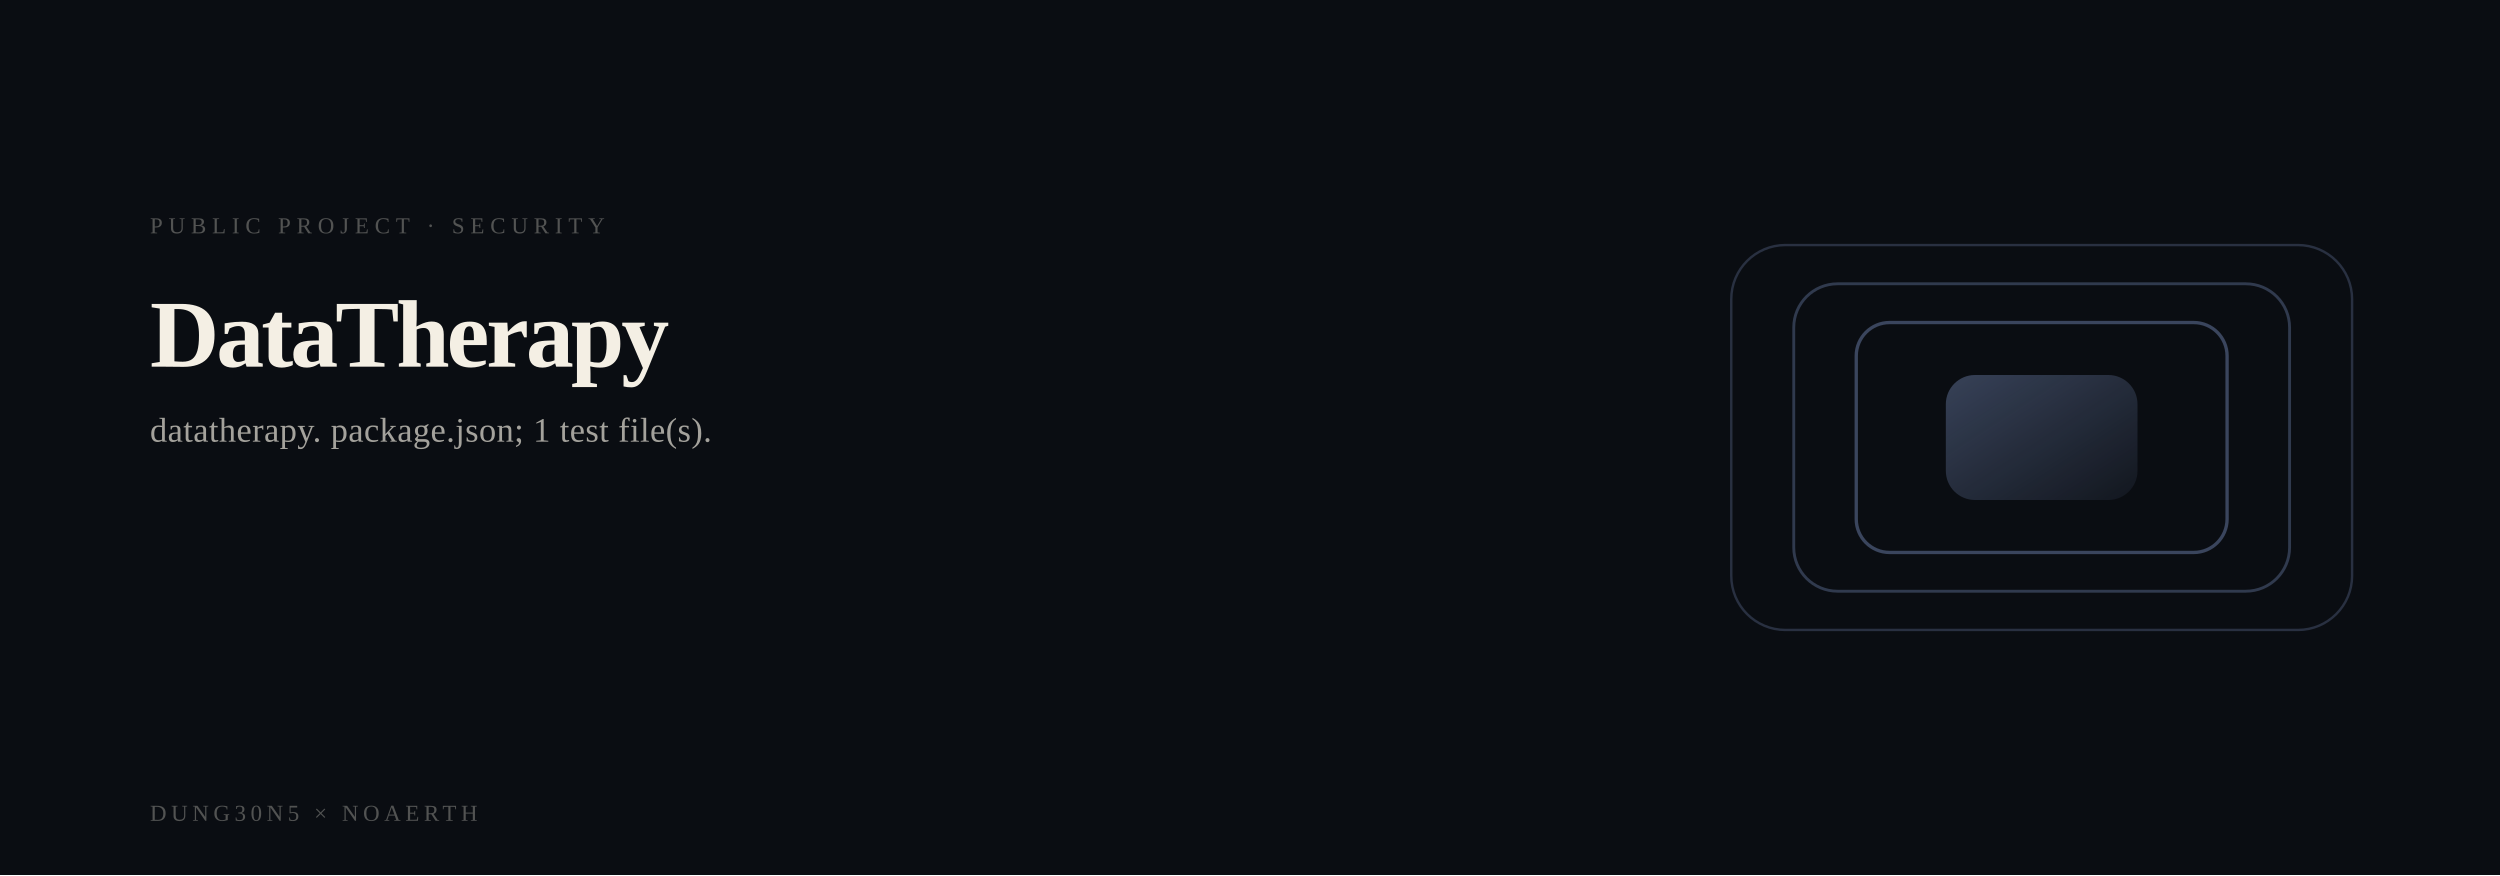
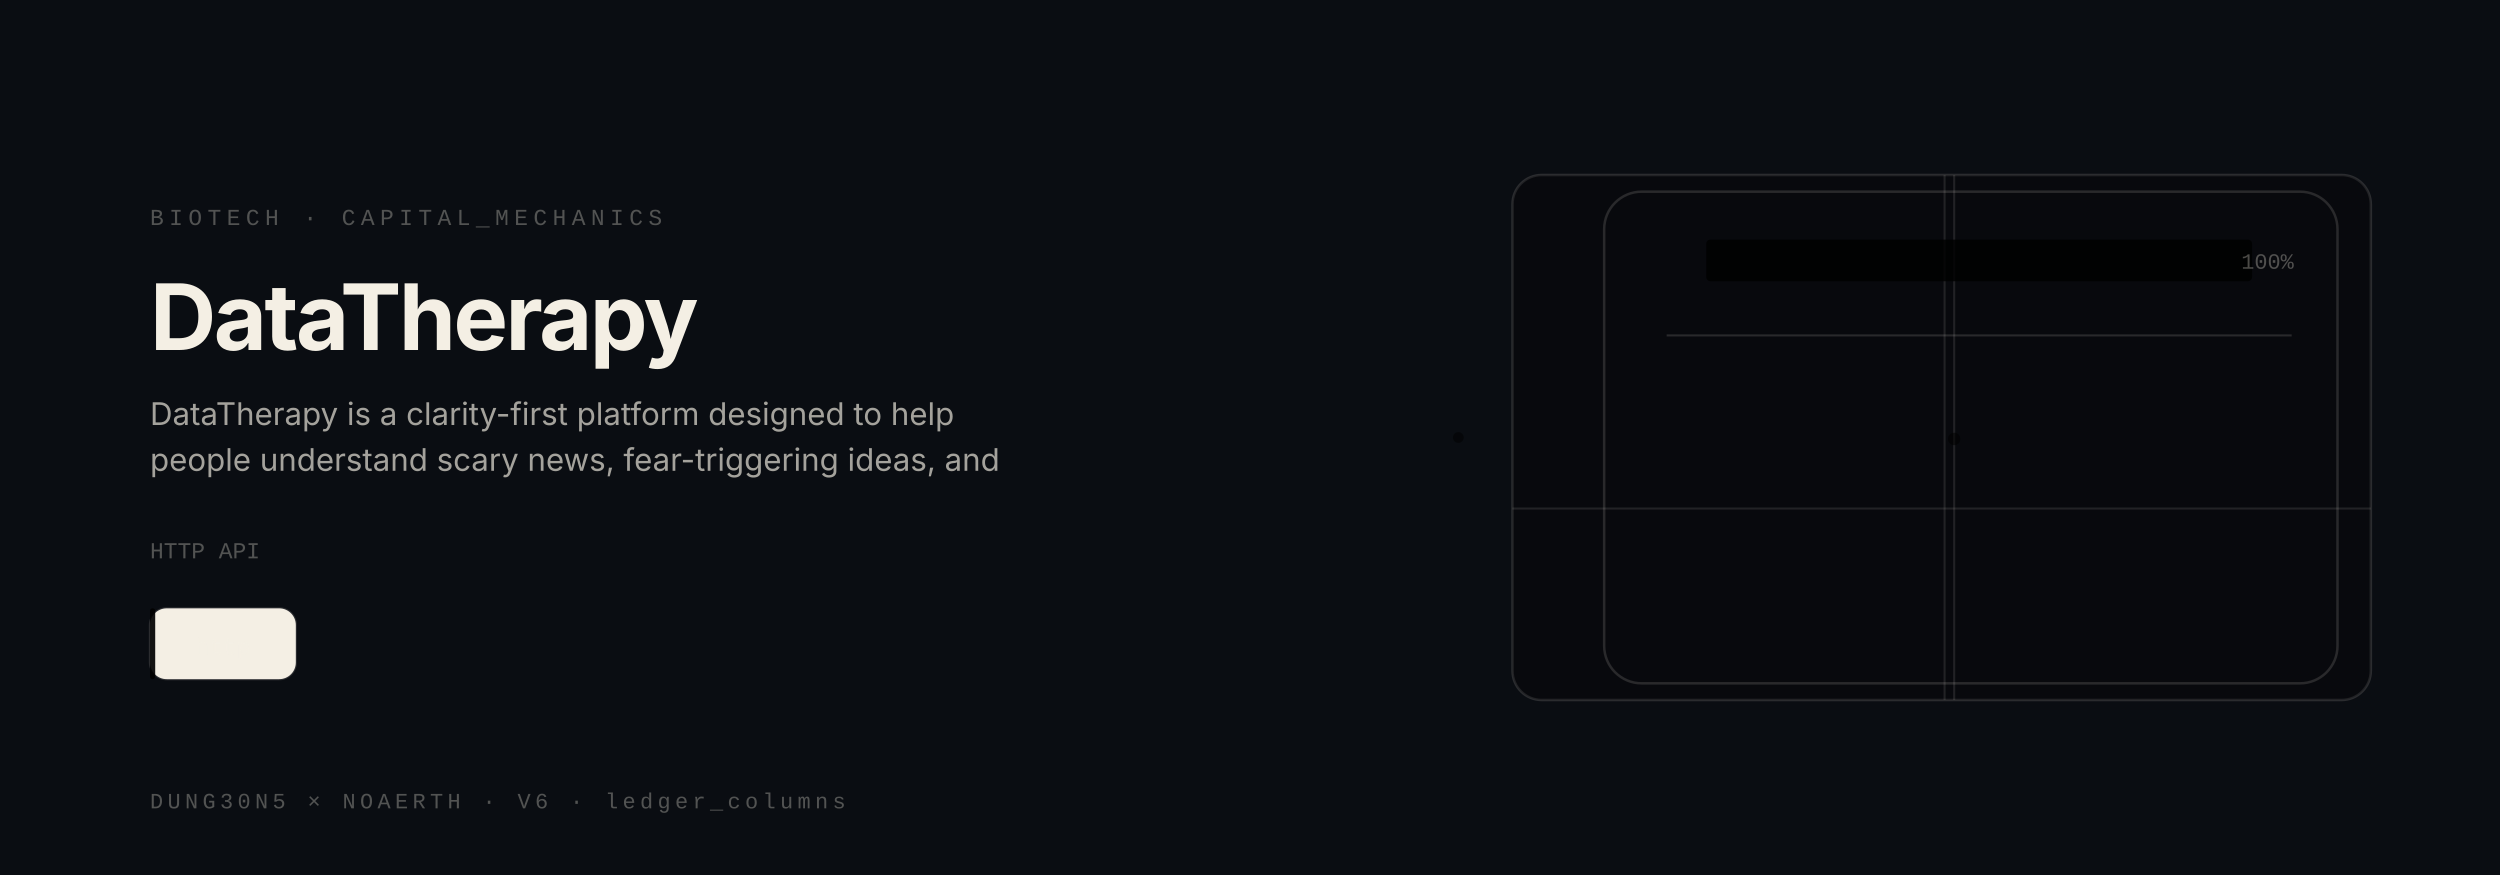
- <svg xmlns="http://www.w3.org/2000/svg" viewBox="0 0 1200 420" width="1200" height="420" role="img" aria-label="DataTherapy: gated channels passing through a sealed boundary. Motion depicts records cross a trust boundary, get validated, and are held or rejected.">
-   <defs>
-     <linearGradient id="hero-datatherapy-dark-a" x1="0" y1="0" x2="1" y2="1">
-       <stop offset="0" stop-color="#8fa8e0" stop-opacity="0.85" />
-       <stop offset="1" stop-color="#8fa8e0" stop-opacity="0.15" />
-     </linearGradient>
-   </defs>
+ <svg xmlns="http://www.w3.org/2000/svg" viewBox="0 0 1200 420" width="1200" height="420" role="img" aria-label="DataTherapy: value enters, allocates across positions, and settles">
  <rect width="1200" height="420" fill="#0a0d12" />
-   <rect x="891" y="154.82" width="178" height="110.36" rx="16" fill="none" stroke="#8fa8e0" stroke-width="1.60" opacity="0.36" />
-   <rect x="861" y="136.22" width="238" height="147.56" rx="21" fill="none" stroke="#8fa8e0" stroke-width="1.38" opacity="0.29" />
-   <rect x="831" y="117.62" width="298" height="184.76" rx="26" fill="none" stroke="#8fa8e0" stroke-width="1.16" opacity="0.23" />
-   <rect x="934" y="180" width="92" height="60" rx="14" fill="url(#hero-datatherapy-dark-a)" opacity="0.40" />
-   <text x="72" y="112" fill="#f4efe44f" font-size="11" letter-spacing="2.8">PUBLIC PROJECT · SECURITY</text>
-   <text x="72" y="176" fill="#f4efe4" font-size="46" font-weight="660" letter-spacing="-1.4">DataTherapy</text>
-   <text x="72" y="212" fill="#f4efe4a8" font-size="16.5" letter-spacing="0.2">datatherapy. package.json; 1 test file(s).</text>
-   <rect x="72" y="266" width="106" height="40" rx="9" fill="#f4efe4" fill-opacity="0.05" stroke="#f4efe424" stroke-width="1.1" opacity="0">
-     <animate attributeName="opacity" from="0" to="1" dur="0.5s" begin="0.50s" fill="freeze" />
-   </rect>
-   <rect x="72" y="266" width="2.5" height="40" rx="1.2" fill="#8fa8e0" opacity="0">
-     <animate attributeName="opacity" from="0" to="0.9" dur="0.5s" begin="0.50s" fill="freeze" />
-   </rect>
-   <text x="125" y="291" fill="#f4efe4" font-size="11.5" text-anchor="middle" font-family="ui-monospace,SFMono-Regular,Menlo,monospace" opacity="0">request<animate attributeName="opacity" from="0" to="1" dur="0.5s" begin="0.65s" fill="freeze" />
-   </text>
-   <rect x="194" y="266" width="106" height="40" rx="9" fill="#f4efe4" fill-opacity="0.05" stroke="#f4efe424" stroke-width="1.1" opacity="0">
-     <animate attributeName="opacity" from="0" to="1" dur="0.5s" begin="1.00s" fill="freeze" />
-   </rect>
-   <rect x="194" y="266" width="2.5" height="40" rx="1.2" fill="#8fa8e0" opacity="0">
-     <animate attributeName="opacity" from="0" to="0.9" dur="0.5s" begin="1.00s" fill="freeze" />
-   </rect>
-   <text x="247" y="291" fill="#f4efe4" font-size="11.5" text-anchor="middle" font-family="ui-monospace,SFMono-Regular,Menlo,monospace" opacity="0">authenticate<animate attributeName="opacity" from="0" to="1" dur="0.5s" begin="1.15s" fill="freeze" />
-   </text>
-   <rect x="316" y="266" width="106" height="40" rx="9" fill="#f4efe4" fill-opacity="0.05" stroke="#f4efe424" stroke-width="1.1" opacity="0">
-     <animate attributeName="opacity" from="0" to="1" dur="0.5s" begin="1.50s" fill="freeze" />
-   </rect>
-   <rect x="316" y="266" width="2.5" height="40" rx="1.2" fill="#8fa8e0" opacity="0">
-     <animate attributeName="opacity" from="0" to="0.9" dur="0.5s" begin="1.50s" fill="freeze" />
-   </rect>
-   <text x="369" y="291" fill="#f4efe4" font-size="11.5" text-anchor="middle" font-family="ui-monospace,SFMono-Regular,Menlo,monospace" opacity="0">authorise<animate attributeName="opacity" from="0" to="1" dur="0.5s" begin="1.65s" fill="freeze" />
-   </text>
-   <rect x="438" y="266" width="106" height="40" rx="9" fill="#f4efe4" fill-opacity="0.05" stroke="#f4efe424" stroke-width="1.1" opacity="0">
-     <animate attributeName="opacity" from="0" to="1" dur="0.5s" begin="2.00s" fill="freeze" />
-   </rect>
-   <rect x="438" y="266" width="2.5" height="40" rx="1.2" fill="#e7c27a" opacity="0">
-     <animate attributeName="opacity" from="0" to="0.9" dur="0.5s" begin="2.00s" fill="freeze" />
-   </rect>
-   <text x="491" y="291" fill="#f4efe4" font-size="11.5" text-anchor="middle" font-family="ui-monospace,SFMono-Regular,Menlo,monospace" opacity="0">record<animate attributeName="opacity" from="0" to="1" dur="0.5s" begin="2.15s" fill="freeze" />
-   </text>
-   <rect x="560" y="266" width="106" height="40" rx="9" fill="#f4efe4" fill-opacity="0.05" stroke="#f4efe424" stroke-width="1.1" opacity="0">
-     <animate attributeName="opacity" from="0" to="1" dur="0.5s" begin="2.50s" fill="freeze" />
-   </rect>
-   <rect x="560" y="266" width="2.5" height="40" rx="1.2" fill="#e0796b" opacity="0">
-     <animate attributeName="opacity" from="0" to="0.9" dur="0.5s" begin="2.50s" fill="freeze" />
-   </rect>
-   <text x="613" y="291" fill="#f4efe4" font-size="11.5" text-anchor="middle" font-family="ui-monospace,SFMono-Regular,Menlo,monospace" opacity="0">reject<animate attributeName="opacity" from="0" to="1" dur="0.5s" begin="2.65s" fill="freeze" />
-   </text>
-   <text x="72" y="394" fill="#f4efe44f" font-size="11" letter-spacing="2.2">DUNG30N5 × NOAERTH</text>
+   <text x="72" y="108" font-family="ui-monospace, SFMono-Regular, Menlo, Monaco, Consolas, 'Liberation Mono', monospace" font-size="11" letter-spacing="2.6" fill="#f4efe44f">BIOTECH · CAPITAL_MECHANICS</text>
+   <text x="72" y="168" font-family="-apple-system, BlinkMacSystemFont, 'Segoe UI', Inter, Helvetica, Arial, sans-serif" font-size="44" font-weight="660" letter-spacing="-1.2" fill="#f4efe4">DataTherapy</text>
+   <text x="72" y="204" font-family="-apple-system, BlinkMacSystemFont, 'Segoe UI', Inter, Helvetica, Arial, sans-serif" font-size="15" fill="#f4efe4a8">DataTherapy is a clarity-first platform designed to help</text>
+   <text x="72" y="226" font-family="-apple-system, BlinkMacSystemFont, 'Segoe UI', Inter, Helvetica, Arial, sans-serif" font-size="15" fill="#f4efe4a8">people understand scary news, fear-triggering ideas, and</text>
+   <text x="72" y="268" font-family="ui-monospace, SFMono-Regular, Menlo, Monaco, Consolas, 'Liberation Mono', monospace" font-size="11" fill="#f4efe44f">HTTP API</text>
+   <rect x="72.0" y="292.0" width="70.0" height="34.0" rx="8" fill="#f4efe4" stroke="#f4efe424" stroke-width="1.1" />
+   <rect x="72.0" y="292.0" width="2.5" height="34.0" rx="1.2" fill="mint" opacity="0.92" />
+   <text x="107.0" y="314" font-family="ui-monospace, SFMono-Regular, Menlo, Monaco, Consolas, 'Liberation Mono', monospace" font-size="11" fill="#f4efe4" fill-opacity="0.82" text-anchor="middle">http</text>
+   <rect x="726.0" y="84.0" width="412.0" height="252.0" rx="14" fill="amber" fill-opacity="0.05" />
+   <line x1="740.0" y1="85.0" x2="1124.0" y2="85.0" stroke="amber" stroke-width="1.6" opacity="0.4" />
+   <rect x="726.0" y="84.0" width="412.0" height="252.0" rx="14" fill="none" stroke="#f4efe424" stroke-width="1.2" />
+   <line x1="938.0" y1="84.0" x2="938.0" y2="336.0" stroke="#f4efe424" stroke-width="1" />
+   <line x1="933.4" y1="84.0" x2="933.4" y2="336.0" stroke="#f4efe424" stroke-width="1" />
+   <line x1="726.0" y1="244.1" x2="1138.0" y2="244.1" stroke="#f4efe424" stroke-width="1" />
+   <circle cx="938.0" cy="210.7" r="3" fill="amber" opacity="0.55" />
+   <rect x="726.0" y="84.0" width="412.0" height="252.0" rx="14" fill="#000" fill-opacity="0.22" />
+   <path d="M1095.0 293.0 h18 v18 h-18 z" fill="none" stroke="mint" stroke-width="1.4" opacity="0.6" />
+   <rect x="770" y="92" width="352" height="236" rx="18" fill="none" stroke="#f4efe424" stroke-width="1.2" />
+   <rect x="819.0" y="115.0" width="262.0" height="20.0" rx="2" fill="mint" opacity="0.82" />
+   <text x="1101" y="129" font-family="ui-monospace, SFMono-Regular, Menlo, Monaco, Consolas, 'Liberation Mono', monospace" font-size="10.5" fill="#f4efe44f" text-anchor="end">100%</text>
+   <line x1="800" y1="161" x2="1100" y2="161" stroke="#f4efe424" stroke-width="1" />
+   <circle cx="700.0" cy="210.0" r="2.6" fill="amber" opacity="0.5" />
+   <text x="72" y="388" font-family="ui-monospace, SFMono-Regular, Menlo, Monaco, Consolas, 'Liberation Mono', monospace" font-size="10.5" letter-spacing="2.1" fill="#f4efe44f">DUNG30N5 × NOAERTH · V6 · ledger_columns</text>
</svg>
